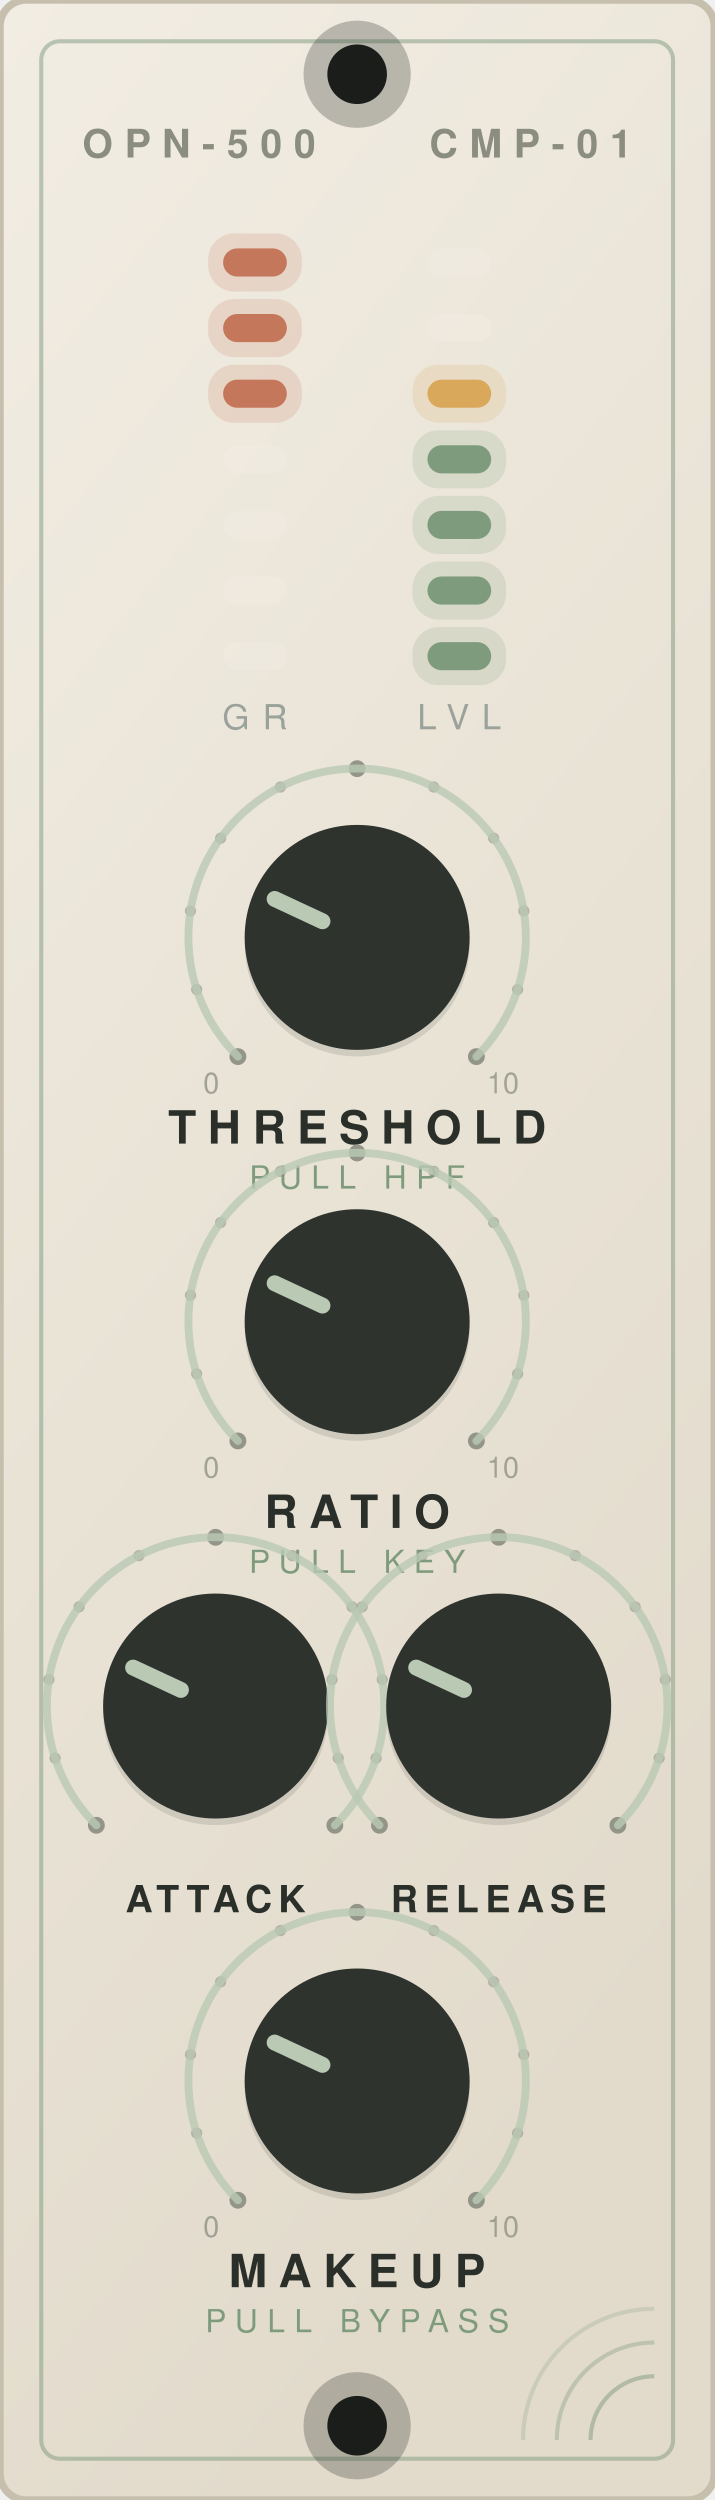
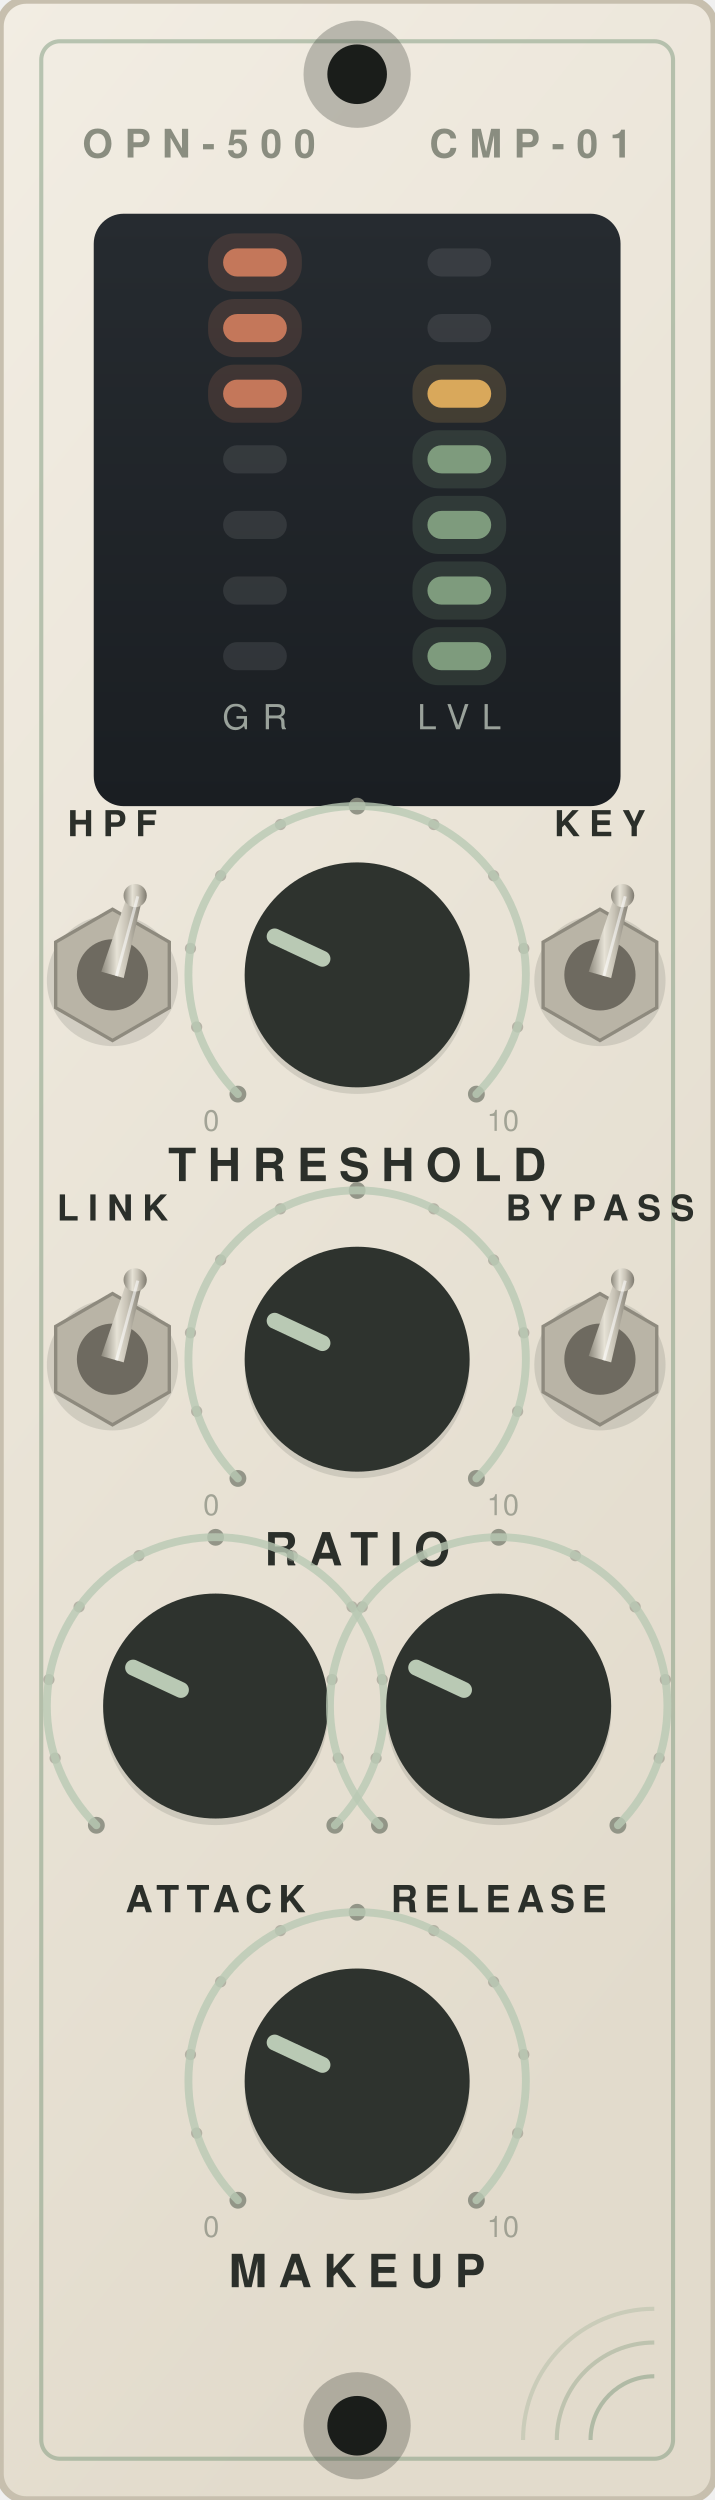
<svg xmlns="http://www.w3.org/2000/svg" width="38.10mm" height="133.35mm" viewBox="0 0 38.10 133.35">
  <defs>
    <linearGradient id="pan" x1="0" y1="0" x2="0.35" y2="1">
      <stop offset="0" stop-color="#F2EDE3" />
      <stop offset="0.55" stop-color="#E9E3D6" />
      <stop offset="1" stop-color="#E2DBCC" />
    </linearGradient>
    <linearGradient id="set" x1="0" y1="0" x2="0" y2="1">
      <stop offset="0" stop-color="#262B30" />
      <stop offset="1" stop-color="#1A1E22" />
    </linearGradient>
    <linearGradient id="bat" x1="0" y1="0" x2="1" y2="0">
      <stop offset="0" stop-color="#8C887C" />
      <stop offset="0.38" stop-color="#E6E2D6" />
      <stop offset="0.62" stop-color="#C8C3B6" />
      <stop offset="1" stop-color="#7E7A6F" />
    </linearGradient>
  </defs>
  <rect width="38.10" height="133.35" rx="1.4" fill="url(#pan)" />
  <rect x="2.2" y="2.2" width="33.70" height="128.95" rx="1.0" fill="none" stroke="#7F9B7E" stroke-width="0.22" stroke-opacity="0.5" />
  <text x="4.40" y="8.40" text-anchor="start" font-family="Helvetica Neue,Helvetica,Arial,sans-serif" font-size="2.10" font-weight="600" letter-spacing="0.62" fill="#8A8D80">OPN-500</text>
  <text x="33.70" y="8.40" text-anchor="end" font-family="Helvetica Neue,Helvetica,Arial,sans-serif" font-size="2.10" font-weight="600" letter-spacing="0.62" fill="#8A8D80">CMP-01</text>
+   <rect x="5.00" y="11.40" width="28.10" height="31.60" rx="1.6" fill="url(#set)" />
  <rect x="11.90" y="13.25" width="3.4" height="1.5" rx="0.75" fill="#C4785A" fill-opacity="1.00" />
  <rect x="11.10" y="12.45" width="5.0" height="3.1" rx="1.4" fill="#C4785A" fill-opacity="0.18" />
  <rect x="11.90" y="16.75" width="3.4" height="1.5" rx="0.75" fill="#C4785A" fill-opacity="1.00" />
  <rect x="11.10" y="15.95" width="5.0" height="3.1" rx="1.4" fill="#C4785A" fill-opacity="0.18" />
  <rect x="11.90" y="20.25" width="3.4" height="1.5" rx="0.75" fill="#C4785A" fill-opacity="1.00" />
  <rect x="11.10" y="19.45" width="5.0" height="3.1" rx="1.4" fill="#C4785A" fill-opacity="0.18" />
  <rect x="11.90" y="23.75" width="3.4" height="1.5" rx="0.75" fill="#FFFFFF" fill-opacity="0.09" />
  <rect x="11.90" y="27.25" width="3.4" height="1.5" rx="0.75" fill="#FFFFFF" fill-opacity="0.09" />
  <rect x="11.90" y="30.75" width="3.4" height="1.5" rx="0.75" fill="#FFFFFF" fill-opacity="0.09" />
  <rect x="11.90" y="34.25" width="3.4" height="1.5" rx="0.75" fill="#FFFFFF" fill-opacity="0.09" />
  <rect x="22.80" y="13.25" width="3.4" height="1.5" rx="0.75" fill="#FFFFFF" fill-opacity="0.09" />
  <rect x="22.80" y="16.75" width="3.4" height="1.5" rx="0.75" fill="#FFFFFF" fill-opacity="0.09" />
  <rect x="22.80" y="20.25" width="3.4" height="1.5" rx="0.75" fill="#D9A85C" fill-opacity="1.00" />
  <rect x="22.00" y="19.45" width="5.0" height="3.1" rx="1.4" fill="#D9A85C" fill-opacity="0.18" />
  <rect x="22.80" y="23.75" width="3.4" height="1.5" rx="0.75" fill="#7F9B7E" fill-opacity="1.00" />
  <rect x="22.00" y="22.95" width="5.0" height="3.1" rx="1.4" fill="#7F9B7E" fill-opacity="0.18" />
  <rect x="22.80" y="27.25" width="3.4" height="1.5" rx="0.75" fill="#7F9B7E" fill-opacity="1.00" />
  <rect x="22.00" y="26.45" width="5.0" height="3.1" rx="1.4" fill="#7F9B7E" fill-opacity="0.18" />
  <rect x="22.80" y="30.75" width="3.4" height="1.5" rx="0.75" fill="#7F9B7E" fill-opacity="1.00" />
  <rect x="22.00" y="29.95" width="5.0" height="3.1" rx="1.4" fill="#7F9B7E" fill-opacity="0.18" />
  <rect x="22.80" y="34.25" width="3.4" height="1.5" rx="0.75" fill="#7F9B7E" fill-opacity="1.00" />
  <rect x="22.00" y="33.45" width="5.0" height="3.1" rx="1.4" fill="#7F9B7E" fill-opacity="0.18" />
  <text x="13.60" y="38.90" text-anchor="middle" font-family="Helvetica Neue,Helvetica,Arial,sans-serif" font-size="1.85" font-weight="500" letter-spacing="0.70" fill="#9AA29B">GR</text>
  <text x="24.50" y="38.90" text-anchor="middle" font-family="Helvetica Neue,Helvetica,Arial,sans-serif" font-size="1.85" font-weight="500" letter-spacing="0.70" fill="#9AA29B">LVL</text>
-   <circle cx="12.69" cy="56.36" r="0.45" fill="#8A8D80" fill-opacity="0.90" />
-   <circle cx="10.49" cy="52.78" r="0.30" fill="#8A8D80" fill-opacity="0.55" />
-   <circle cx="10.16" cy="48.59" r="0.30" fill="#8A8D80" fill-opacity="0.55" />
-   <circle cx="11.77" cy="44.71" r="0.30" fill="#8A8D80" fill-opacity="0.55" />
-   <circle cx="14.96" cy="41.98" r="0.30" fill="#8A8D80" fill-opacity="0.55" />
-   <circle cx="19.05" cy="41.00" r="0.45" fill="#8A8D80" fill-opacity="0.90" />
-   <circle cx="23.14" cy="41.98" r="0.30" fill="#8A8D80" fill-opacity="0.55" />
-   <circle cx="26.33" cy="44.71" r="0.30" fill="#8A8D80" fill-opacity="0.55" />
-   <circle cx="27.94" cy="48.59" r="0.30" fill="#8A8D80" fill-opacity="0.55" />
-   <circle cx="27.61" cy="52.78" r="0.30" fill="#8A8D80" fill-opacity="0.55" />
-   <circle cx="25.41" cy="56.36" r="0.45" fill="#8A8D80" fill-opacity="0.90" />
-   <text x="11.27" y="58.32" text-anchor="middle" font-family="Helvetica Neue,Helvetica,Arial,sans-serif" font-size="1.55" font-weight="500" fill="#8A8D80" fill-opacity="0.75">0</text>
-   <text x="26.83" y="58.32" text-anchor="middle" font-family="Helvetica Neue,Helvetica,Arial,sans-serif" font-size="1.55" font-weight="500" fill="#8A8D80" fill-opacity="0.75">10</text>
-   <path d="M 12.69 56.36 A 9.00 9.00 0 1 1 25.41 56.36" fill="none" stroke="#B9C9B4" stroke-width="0.42" stroke-linecap="round" stroke-opacity="0.8" />
-   <circle cx="19.05" cy="50.35" r="6.00" fill="#2B2F2A" fill-opacity="0.13" />
-   <circle cx="19.05" cy="50.00" r="6.00" fill="#2E332E" />
-   <line x1="17.20" y1="49.14" x2="14.65" y2="47.95" stroke="#B9C9B4" stroke-width="0.85" stroke-linecap="round" />
-   <text x="19.05" y="61.00" text-anchor="middle" font-family="Helvetica Neue,Helvetica,Arial,sans-serif" font-size="2.45" font-weight="600" letter-spacing="0.62" fill="#2B2F2A">THRESHOLD</text>
-   <text x="19.05" y="63.40" text-anchor="middle" font-family="Helvetica Neue,Helvetica,Arial,sans-serif" font-size="1.70" font-weight="500" letter-spacing="0.50" fill="#7F9B7E">PULL HPF</text>
-   <circle cx="12.69" cy="76.86" r="0.45" fill="#8A8D80" fill-opacity="0.90" />
-   <circle cx="10.49" cy="73.28" r="0.30" fill="#8A8D80" fill-opacity="0.55" />
-   <circle cx="10.16" cy="69.09" r="0.30" fill="#8A8D80" fill-opacity="0.55" />
-   <circle cx="11.77" cy="65.21" r="0.30" fill="#8A8D80" fill-opacity="0.55" />
-   <circle cx="14.96" cy="62.48" r="0.30" fill="#8A8D80" fill-opacity="0.55" />
-   <circle cx="19.05" cy="61.50" r="0.45" fill="#8A8D80" fill-opacity="0.90" />
-   <circle cx="23.14" cy="62.48" r="0.30" fill="#8A8D80" fill-opacity="0.55" />
-   <circle cx="26.33" cy="65.21" r="0.30" fill="#8A8D80" fill-opacity="0.55" />
-   <circle cx="27.94" cy="69.09" r="0.30" fill="#8A8D80" fill-opacity="0.55" />
-   <circle cx="27.61" cy="73.28" r="0.30" fill="#8A8D80" fill-opacity="0.55" />
-   <circle cx="25.41" cy="76.86" r="0.45" fill="#8A8D80" fill-opacity="0.90" />
-   <text x="11.27" y="78.82" text-anchor="middle" font-family="Helvetica Neue,Helvetica,Arial,sans-serif" font-size="1.55" font-weight="500" fill="#8A8D80" fill-opacity="0.75">0</text>
-   <text x="26.83" y="78.82" text-anchor="middle" font-family="Helvetica Neue,Helvetica,Arial,sans-serif" font-size="1.55" font-weight="500" fill="#8A8D80" fill-opacity="0.75">10</text>
-   <path d="M 12.69 76.86 A 9.00 9.00 0 1 1 25.41 76.86" fill="none" stroke="#B9C9B4" stroke-width="0.42" stroke-linecap="round" stroke-opacity="0.8" />
-   <circle cx="19.05" cy="70.85" r="6.00" fill="#2B2F2A" fill-opacity="0.13" />
-   <circle cx="19.05" cy="70.50" r="6.00" fill="#2E332E" />
-   <line x1="17.20" y1="69.64" x2="14.65" y2="68.45" stroke="#B9C9B4" stroke-width="0.85" stroke-linecap="round" />
-   <text x="19.05" y="81.50" text-anchor="middle" font-family="Helvetica Neue,Helvetica,Arial,sans-serif" font-size="2.45" font-weight="600" letter-spacing="0.62" fill="#2B2F2A">RATIO</text>
-   <text x="19.05" y="83.90" text-anchor="middle" font-family="Helvetica Neue,Helvetica,Arial,sans-serif" font-size="1.70" font-weight="500" letter-spacing="0.50" fill="#7F9B7E">PULL KEY</text>
+   <circle cx="12.69" cy="58.36" r="0.45" fill="#8A8D80" fill-opacity="0.90" />
+   <circle cx="10.49" cy="54.78" r="0.30" fill="#8A8D80" fill-opacity="0.55" />
+   <circle cx="10.16" cy="50.59" r="0.30" fill="#8A8D80" fill-opacity="0.55" />
+   <circle cx="11.77" cy="46.71" r="0.30" fill="#8A8D80" fill-opacity="0.55" />
+   <circle cx="14.96" cy="43.98" r="0.30" fill="#8A8D80" fill-opacity="0.55" />
+   <circle cx="19.05" cy="43.00" r="0.45" fill="#8A8D80" fill-opacity="0.90" />
+   <circle cx="23.14" cy="43.98" r="0.30" fill="#8A8D80" fill-opacity="0.55" />
+   <circle cx="26.33" cy="46.71" r="0.30" fill="#8A8D80" fill-opacity="0.55" />
+   <circle cx="27.94" cy="50.59" r="0.30" fill="#8A8D80" fill-opacity="0.55" />
+   <circle cx="27.61" cy="54.78" r="0.30" fill="#8A8D80" fill-opacity="0.55" />
+   <circle cx="25.41" cy="58.36" r="0.45" fill="#8A8D80" fill-opacity="0.90" />
+   <text x="11.27" y="60.32" text-anchor="middle" font-family="Helvetica Neue,Helvetica,Arial,sans-serif" font-size="1.55" font-weight="500" fill="#8A8D80" fill-opacity="0.75">0</text>
+   <text x="26.83" y="60.32" text-anchor="middle" font-family="Helvetica Neue,Helvetica,Arial,sans-serif" font-size="1.55" font-weight="500" fill="#8A8D80" fill-opacity="0.75">10</text>
+   <path d="M 12.69 58.36 A 9.00 9.00 0 1 1 25.41 58.36" fill="none" stroke="#B9C9B4" stroke-width="0.42" stroke-linecap="round" stroke-opacity="0.8" />
+   <circle cx="19.05" cy="52.35" r="6.00" fill="#2B2F2A" fill-opacity="0.13" />
+   <circle cx="19.05" cy="52.00" r="6.00" fill="#2E332E" />
+   <line x1="17.20" y1="51.14" x2="14.65" y2="49.95" stroke="#B9C9B4" stroke-width="0.85" stroke-linecap="round" />
+   <text x="19.05" y="63.00" text-anchor="middle" font-family="Helvetica Neue,Helvetica,Arial,sans-serif" font-size="2.45" font-weight="600" letter-spacing="0.62" fill="#2B2F2A">THRESHOLD</text>
+   <circle cx="12.69" cy="78.86" r="0.45" fill="#8A8D80" fill-opacity="0.90" />
+   <circle cx="10.49" cy="75.28" r="0.30" fill="#8A8D80" fill-opacity="0.55" />
+   <circle cx="10.16" cy="71.09" r="0.30" fill="#8A8D80" fill-opacity="0.55" />
+   <circle cx="11.77" cy="67.21" r="0.30" fill="#8A8D80" fill-opacity="0.55" />
+   <circle cx="14.96" cy="64.48" r="0.30" fill="#8A8D80" fill-opacity="0.55" />
+   <circle cx="19.05" cy="63.50" r="0.45" fill="#8A8D80" fill-opacity="0.90" />
+   <circle cx="23.14" cy="64.48" r="0.30" fill="#8A8D80" fill-opacity="0.55" />
+   <circle cx="26.33" cy="67.21" r="0.30" fill="#8A8D80" fill-opacity="0.55" />
+   <circle cx="27.94" cy="71.09" r="0.30" fill="#8A8D80" fill-opacity="0.55" />
+   <circle cx="27.61" cy="75.28" r="0.30" fill="#8A8D80" fill-opacity="0.55" />
+   <circle cx="25.41" cy="78.86" r="0.45" fill="#8A8D80" fill-opacity="0.90" />
+   <text x="11.27" y="80.82" text-anchor="middle" font-family="Helvetica Neue,Helvetica,Arial,sans-serif" font-size="1.55" font-weight="500" fill="#8A8D80" fill-opacity="0.75">0</text>
+   <text x="26.83" y="80.82" text-anchor="middle" font-family="Helvetica Neue,Helvetica,Arial,sans-serif" font-size="1.55" font-weight="500" fill="#8A8D80" fill-opacity="0.75">10</text>
+   <path d="M 12.69 78.86 A 9.00 9.00 0 1 1 25.41 78.86" fill="none" stroke="#B9C9B4" stroke-width="0.42" stroke-linecap="round" stroke-opacity="0.8" />
+   <circle cx="19.05" cy="72.85" r="6.00" fill="#2B2F2A" fill-opacity="0.13" />
+   <circle cx="19.05" cy="72.50" r="6.00" fill="#2E332E" />
+   <line x1="17.20" y1="71.64" x2="14.65" y2="70.45" stroke="#B9C9B4" stroke-width="0.85" stroke-linecap="round" />
+   <text x="19.05" y="83.50" text-anchor="middle" font-family="Helvetica Neue,Helvetica,Arial,sans-serif" font-size="2.45" font-weight="600" letter-spacing="0.62" fill="#2B2F2A">RATIO</text>
  <circle cx="5.14" cy="97.36" r="0.45" fill="#8A8D80" fill-opacity="0.90" />
  <circle cx="2.94" cy="93.78" r="0.30" fill="#8A8D80" fill-opacity="0.55" />
  <circle cx="2.61" cy="89.59" r="0.30" fill="#8A8D80" fill-opacity="0.55" />
  <circle cx="4.22" cy="85.71" r="0.30" fill="#8A8D80" fill-opacity="0.55" />
  <circle cx="7.41" cy="82.98" r="0.30" fill="#8A8D80" fill-opacity="0.55" />
  <circle cx="11.50" cy="82.00" r="0.45" fill="#8A8D80" fill-opacity="0.90" />
  <circle cx="15.59" cy="82.98" r="0.30" fill="#8A8D80" fill-opacity="0.55" />
  <circle cx="18.78" cy="85.71" r="0.30" fill="#8A8D80" fill-opacity="0.55" />
  <circle cx="20.39" cy="89.59" r="0.30" fill="#8A8D80" fill-opacity="0.55" />
  <circle cx="20.06" cy="93.78" r="0.30" fill="#8A8D80" fill-opacity="0.55" />
  <circle cx="17.86" cy="97.36" r="0.45" fill="#8A8D80" fill-opacity="0.90" />
  <path d="M 5.14 97.36 A 9.00 9.00 0 1 1 17.86 97.36" fill="none" stroke="#B9C9B4" stroke-width="0.42" stroke-linecap="round" stroke-opacity="0.8" />
  <circle cx="11.50" cy="91.35" r="6.00" fill="#2B2F2A" fill-opacity="0.13" />
  <circle cx="11.50" cy="91.00" r="6.00" fill="#2E332E" />
  <line x1="9.65" y1="90.14" x2="7.10" y2="88.95" stroke="#B9C9B4" stroke-width="0.85" stroke-linecap="round" />
  <text x="11.50" y="102.00" text-anchor="middle" font-family="Helvetica Neue,Helvetica,Arial,sans-serif" font-size="2.00" font-weight="600" letter-spacing="0.35" fill="#2B2F2A">ATTACK</text>
  <circle cx="20.24" cy="97.36" r="0.45" fill="#8A8D80" fill-opacity="0.90" />
  <circle cx="18.04" cy="93.78" r="0.30" fill="#8A8D80" fill-opacity="0.55" />
  <circle cx="17.71" cy="89.59" r="0.30" fill="#8A8D80" fill-opacity="0.55" />
  <circle cx="19.32" cy="85.71" r="0.30" fill="#8A8D80" fill-opacity="0.55" />
  <circle cx="22.51" cy="82.98" r="0.30" fill="#8A8D80" fill-opacity="0.55" />
  <circle cx="26.60" cy="82.00" r="0.45" fill="#8A8D80" fill-opacity="0.90" />
  <circle cx="30.69" cy="82.98" r="0.30" fill="#8A8D80" fill-opacity="0.55" />
  <circle cx="33.88" cy="85.71" r="0.30" fill="#8A8D80" fill-opacity="0.55" />
  <circle cx="35.49" cy="89.59" r="0.30" fill="#8A8D80" fill-opacity="0.55" />
  <circle cx="35.16" cy="93.78" r="0.30" fill="#8A8D80" fill-opacity="0.55" />
  <circle cx="32.96" cy="97.36" r="0.45" fill="#8A8D80" fill-opacity="0.90" />
  <path d="M 20.24 97.36 A 9.00 9.00 0 1 1 32.96 97.36" fill="none" stroke="#B9C9B4" stroke-width="0.42" stroke-linecap="round" stroke-opacity="0.8" />
  <circle cx="26.60" cy="91.35" r="6.00" fill="#2B2F2A" fill-opacity="0.13" />
  <circle cx="26.60" cy="91.00" r="6.00" fill="#2E332E" />
  <line x1="24.75" y1="90.14" x2="22.20" y2="88.95" stroke="#B9C9B4" stroke-width="0.85" stroke-linecap="round" />
  <text x="26.60" y="102.00" text-anchor="middle" font-family="Helvetica Neue,Helvetica,Arial,sans-serif" font-size="2.00" font-weight="600" letter-spacing="0.35" fill="#2B2F2A">RELEASE</text>
  <circle cx="12.69" cy="117.36" r="0.45" fill="#8A8D80" fill-opacity="0.90" />
  <circle cx="10.49" cy="113.78" r="0.30" fill="#8A8D80" fill-opacity="0.55" />
  <circle cx="10.16" cy="109.59" r="0.30" fill="#8A8D80" fill-opacity="0.55" />
  <circle cx="11.77" cy="105.71" r="0.30" fill="#8A8D80" fill-opacity="0.55" />
  <circle cx="14.96" cy="102.98" r="0.30" fill="#8A8D80" fill-opacity="0.55" />
  <circle cx="19.05" cy="102.00" r="0.45" fill="#8A8D80" fill-opacity="0.90" />
  <circle cx="23.14" cy="102.98" r="0.30" fill="#8A8D80" fill-opacity="0.55" />
  <circle cx="26.33" cy="105.71" r="0.30" fill="#8A8D80" fill-opacity="0.55" />
  <circle cx="27.94" cy="109.59" r="0.30" fill="#8A8D80" fill-opacity="0.55" />
  <circle cx="27.61" cy="113.78" r="0.30" fill="#8A8D80" fill-opacity="0.55" />
  <circle cx="25.41" cy="117.36" r="0.45" fill="#8A8D80" fill-opacity="0.90" />
  <text x="11.27" y="119.32" text-anchor="middle" font-family="Helvetica Neue,Helvetica,Arial,sans-serif" font-size="1.55" font-weight="500" fill="#8A8D80" fill-opacity="0.75">0</text>
  <text x="26.83" y="119.32" text-anchor="middle" font-family="Helvetica Neue,Helvetica,Arial,sans-serif" font-size="1.55" font-weight="500" fill="#8A8D80" fill-opacity="0.75">10</text>
  <path d="M 12.69 117.36 A 9.00 9.00 0 1 1 25.41 117.36" fill="none" stroke="#B9C9B4" stroke-width="0.42" stroke-linecap="round" stroke-opacity="0.8" />
  <circle cx="19.05" cy="111.35" r="6.00" fill="#2B2F2A" fill-opacity="0.13" />
  <circle cx="19.05" cy="111.00" r="6.00" fill="#2E332E" />
  <line x1="17.20" y1="110.14" x2="14.65" y2="108.95" stroke="#B9C9B4" stroke-width="0.85" stroke-linecap="round" />
  <text x="19.05" y="122.00" text-anchor="middle" font-family="Helvetica Neue,Helvetica,Arial,sans-serif" font-size="2.45" font-weight="600" letter-spacing="0.62" fill="#2B2F2A">MAKEUP</text>
-   <text x="19.05" y="124.40" text-anchor="middle" font-family="Helvetica Neue,Helvetica,Arial,sans-serif" font-size="1.70" font-weight="500" letter-spacing="0.50" fill="#7F9B7E">PULL BYPASS</text>
+   <circle cx="6.00" cy="52.30" r="3.50" fill="#2B2F2A" fill-opacity="0.13" />
+   <polygon points="6.00,55.50 2.97,53.75 2.97,50.25 6.00,48.50 9.03,50.25 9.03,53.75" fill="#B9B4A6" stroke="#8E8A7E" stroke-width="0.18" />
+   <circle cx="6.00" cy="52.00" r="1.90" fill="#6E6A60" />
+   <polygon points="6.60,52.17 5.40,51.83 6.83,47.66 7.60,47.88" fill="url(#bat)" />
+   <circle cx="7.21" cy="47.77" r="0.62" fill="url(#bat)" />
+   <line x1="6.21" y1="52.06" x2="7.35" y2="47.81" stroke="#FFFFFF" stroke-width="0.16" stroke-opacity="0.55" />
+   <text x="6.00" y="44.60" text-anchor="middle" font-family="Helvetica Neue,Helvetica,Arial,sans-serif" font-size="1.90" font-weight="600" letter-spacing="0.50" fill="#2B2F2A">HPF</text>
+   <circle cx="32.00" cy="52.30" r="3.50" fill="#2B2F2A" fill-opacity="0.13" />
+   <polygon points="32.00,55.50 28.97,53.75 28.97,50.25 32.00,48.50 35.03,50.25 35.03,53.75" fill="#B9B4A6" stroke="#8E8A7E" stroke-width="0.18" />
+   <circle cx="32.00" cy="52.00" r="1.90" fill="#6E6A60" />
+   <polygon points="32.60,52.17 31.40,51.83 32.83,47.66 33.60,47.88" fill="url(#bat)" />
+   <circle cx="33.21" cy="47.77" r="0.62" fill="url(#bat)" />
+   <line x1="32.21" y1="52.06" x2="33.35" y2="47.81" stroke="#FFFFFF" stroke-width="0.16" stroke-opacity="0.55" />
+   <text x="32.00" y="44.60" text-anchor="middle" font-family="Helvetica Neue,Helvetica,Arial,sans-serif" font-size="1.90" font-weight="600" letter-spacing="0.50" fill="#2B2F2A">KEY</text>
+   <circle cx="6.00" cy="72.80" r="3.50" fill="#2B2F2A" fill-opacity="0.13" />
+   <polygon points="6.00,76.00 2.97,74.25 2.97,70.75 6.00,69.00 9.03,70.75 9.03,74.25" fill="#B9B4A6" stroke="#8E8A7E" stroke-width="0.18" />
+   <circle cx="6.00" cy="72.50" r="1.90" fill="#6E6A60" />
+   <polygon points="6.60,72.67 5.40,72.33 6.83,68.16 7.60,68.38" fill="url(#bat)" />
+   <circle cx="7.21" cy="68.27" r="0.62" fill="url(#bat)" />
+   <line x1="6.21" y1="72.56" x2="7.35" y2="68.31" stroke="#FFFFFF" stroke-width="0.16" stroke-opacity="0.55" />
+   <text x="6.00" y="65.10" text-anchor="middle" font-family="Helvetica Neue,Helvetica,Arial,sans-serif" font-size="1.90" font-weight="600" letter-spacing="0.50" fill="#2B2F2A">LINK</text>
+   <circle cx="32.00" cy="72.80" r="3.50" fill="#2B2F2A" fill-opacity="0.13" />
+   <polygon points="32.00,76.00 28.97,74.25 28.97,70.75 32.00,69.00 35.03,70.75 35.03,74.25" fill="#B9B4A6" stroke="#8E8A7E" stroke-width="0.18" />
+   <circle cx="32.00" cy="72.50" r="1.90" fill="#6E6A60" />
+   <polygon points="32.60,72.67 31.40,72.33 32.83,68.16 33.60,68.38" fill="url(#bat)" />
+   <circle cx="33.21" cy="68.27" r="0.62" fill="url(#bat)" />
+   <line x1="32.21" y1="72.56" x2="33.35" y2="68.31" stroke="#FFFFFF" stroke-width="0.16" stroke-opacity="0.55" />
+   <text x="32.00" y="65.10" text-anchor="middle" font-family="Helvetica Neue,Helvetica,Arial,sans-serif" font-size="1.90" font-weight="600" letter-spacing="0.50" fill="#2B2F2A">BYPASS</text>
  <path d="M 31.50 130.15 A 3.40 3.40 0 0 1 34.90 126.75" fill="none" stroke="#7F9B7E" stroke-width="0.22" stroke-opacity="0.50" />
  <path d="M 29.70 130.15 A 5.20 5.20 0 0 1 34.90 124.95" fill="none" stroke="#7F9B7E" stroke-width="0.22" stroke-opacity="0.37" />
  <path d="M 27.90 130.15 A 7.00 7.00 0 0 1 34.90 123.15" fill="none" stroke="#7F9B7E" stroke-width="0.22" stroke-opacity="0.24" />
  <circle cx="19.05" cy="3.96" r="2.86" fill="#2B2F2A" fill-opacity="0.28" />
  <circle cx="19.05" cy="3.96" r="1.59" fill="#1A1D1A" />
  <circle cx="19.05" cy="129.39" r="2.86" fill="#2B2F2A" fill-opacity="0.28" />
  <circle cx="19.05" cy="129.39" r="1.59" fill="#1A1D1A" />
  <rect width="38.10" height="133.35" rx="1.4" fill="none" stroke="#C7BFAE" stroke-width="0.4" />
</svg>
